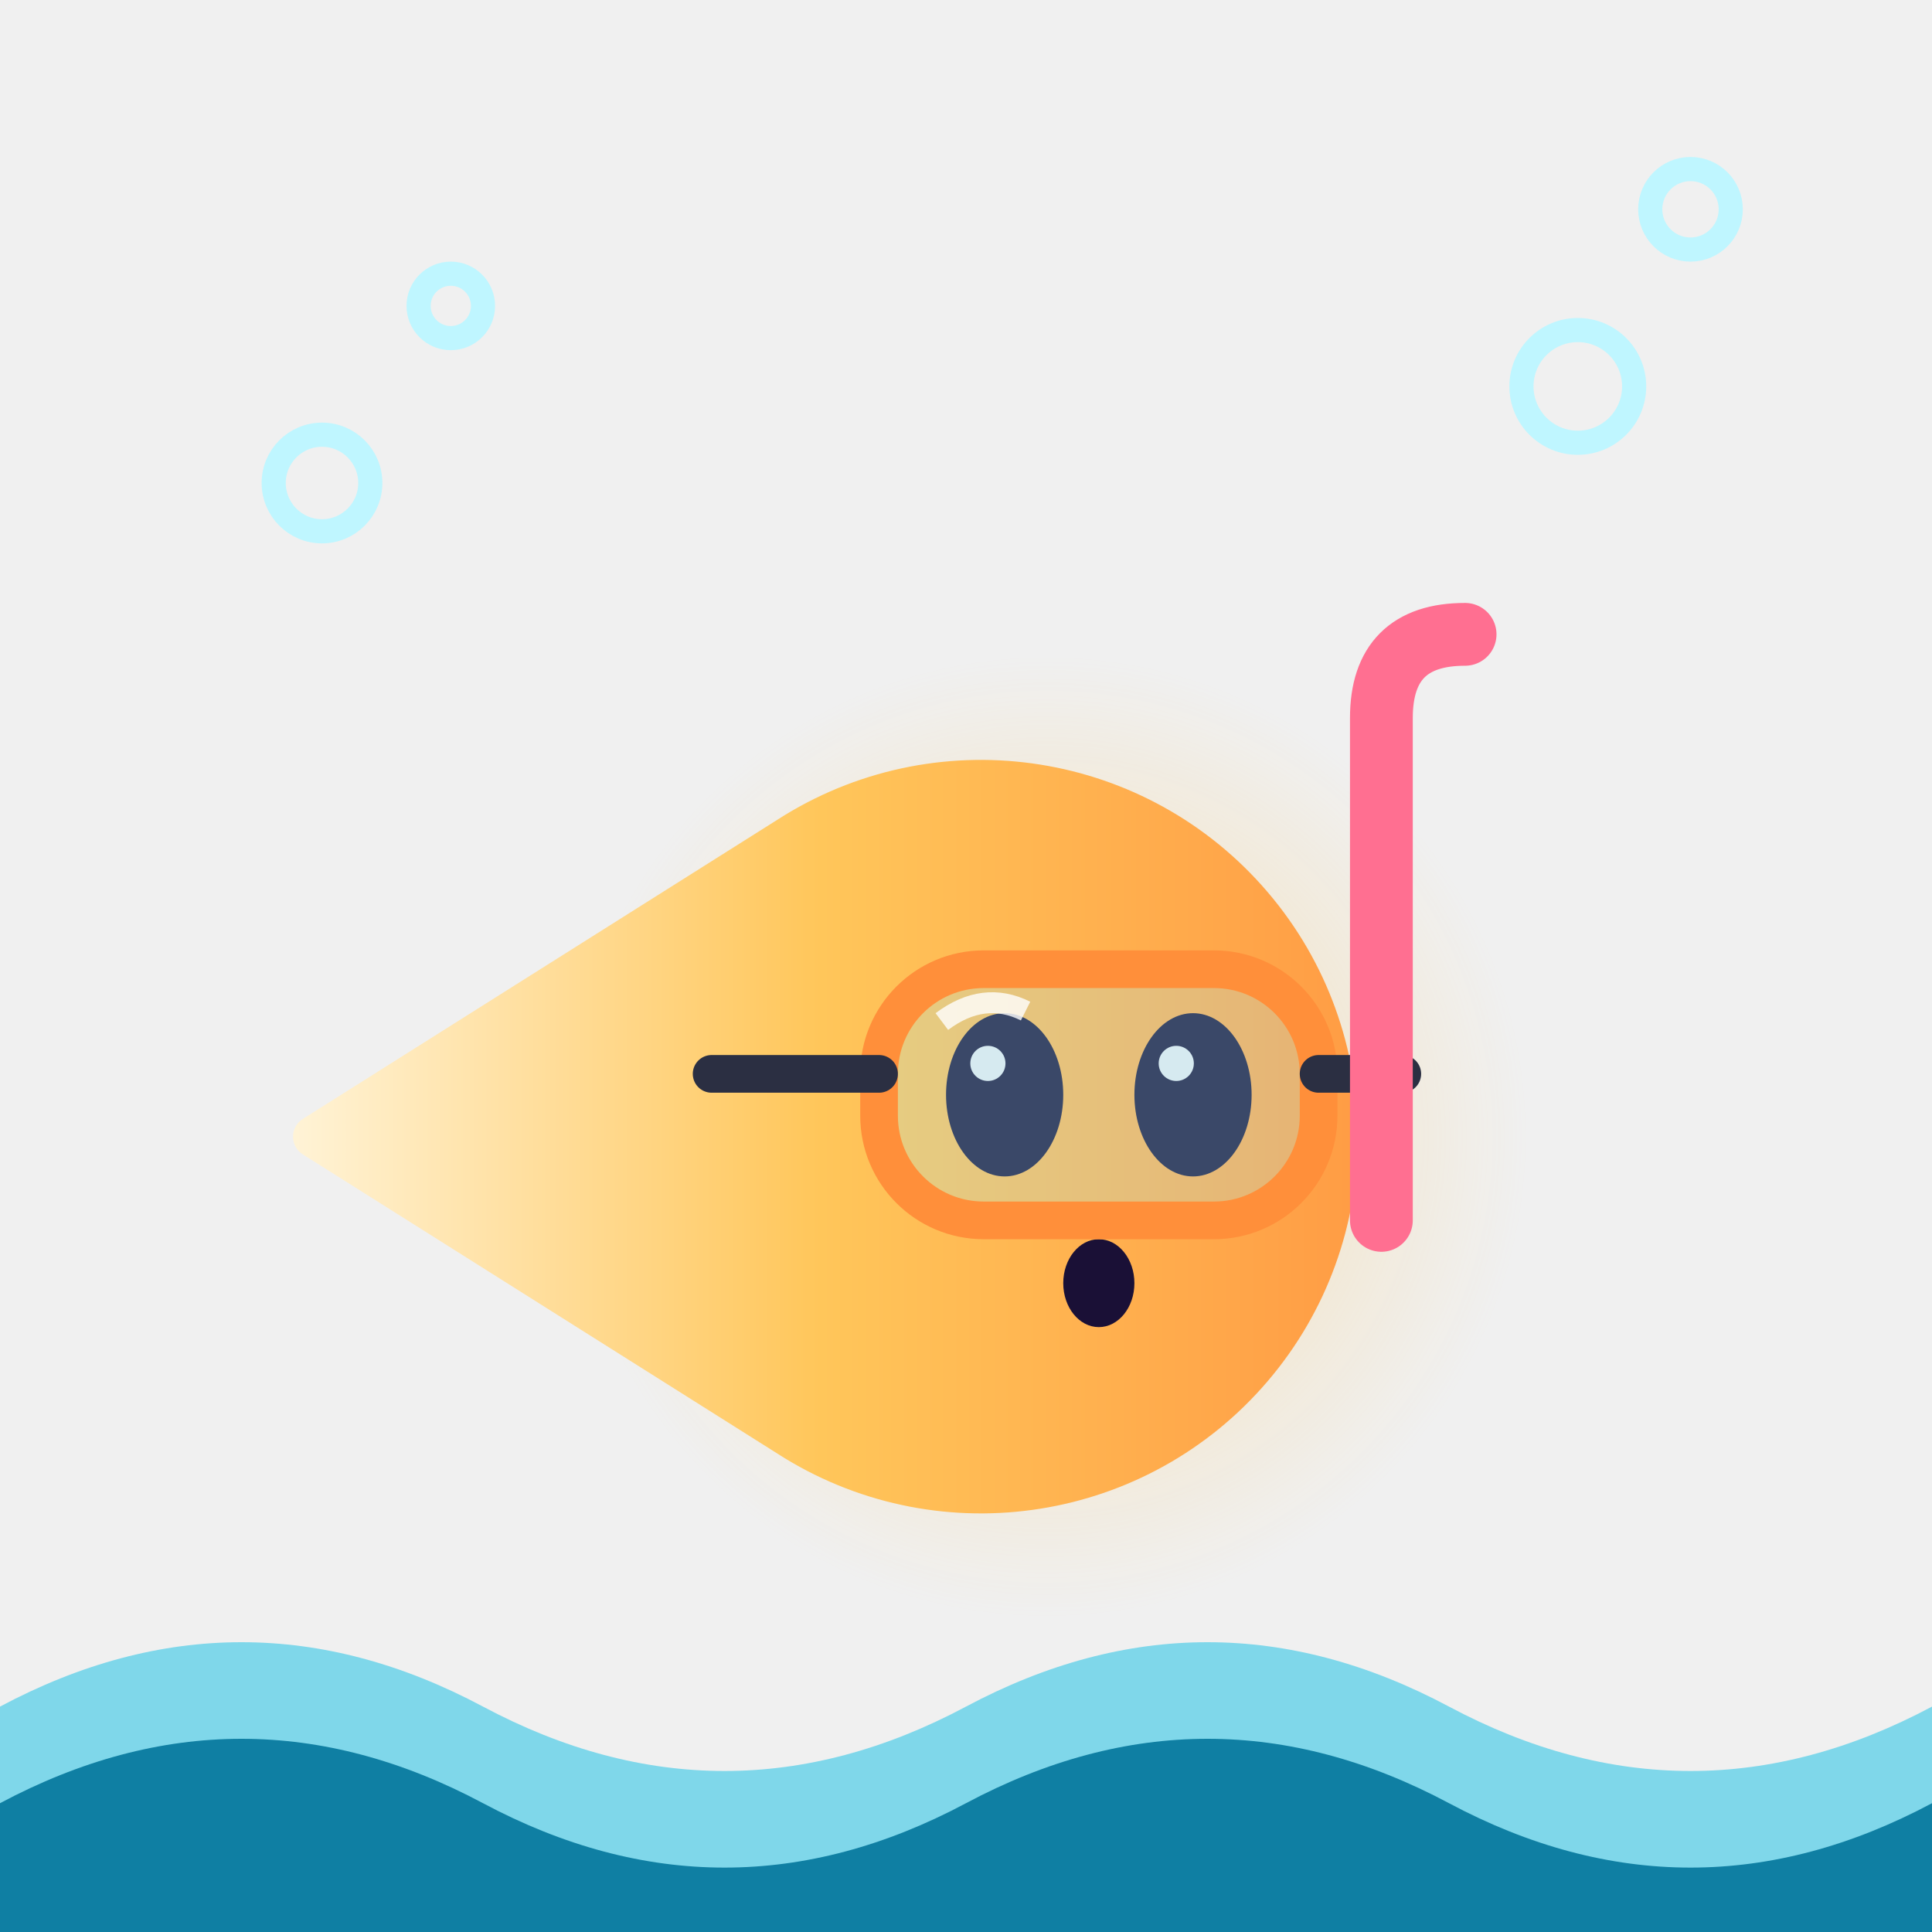
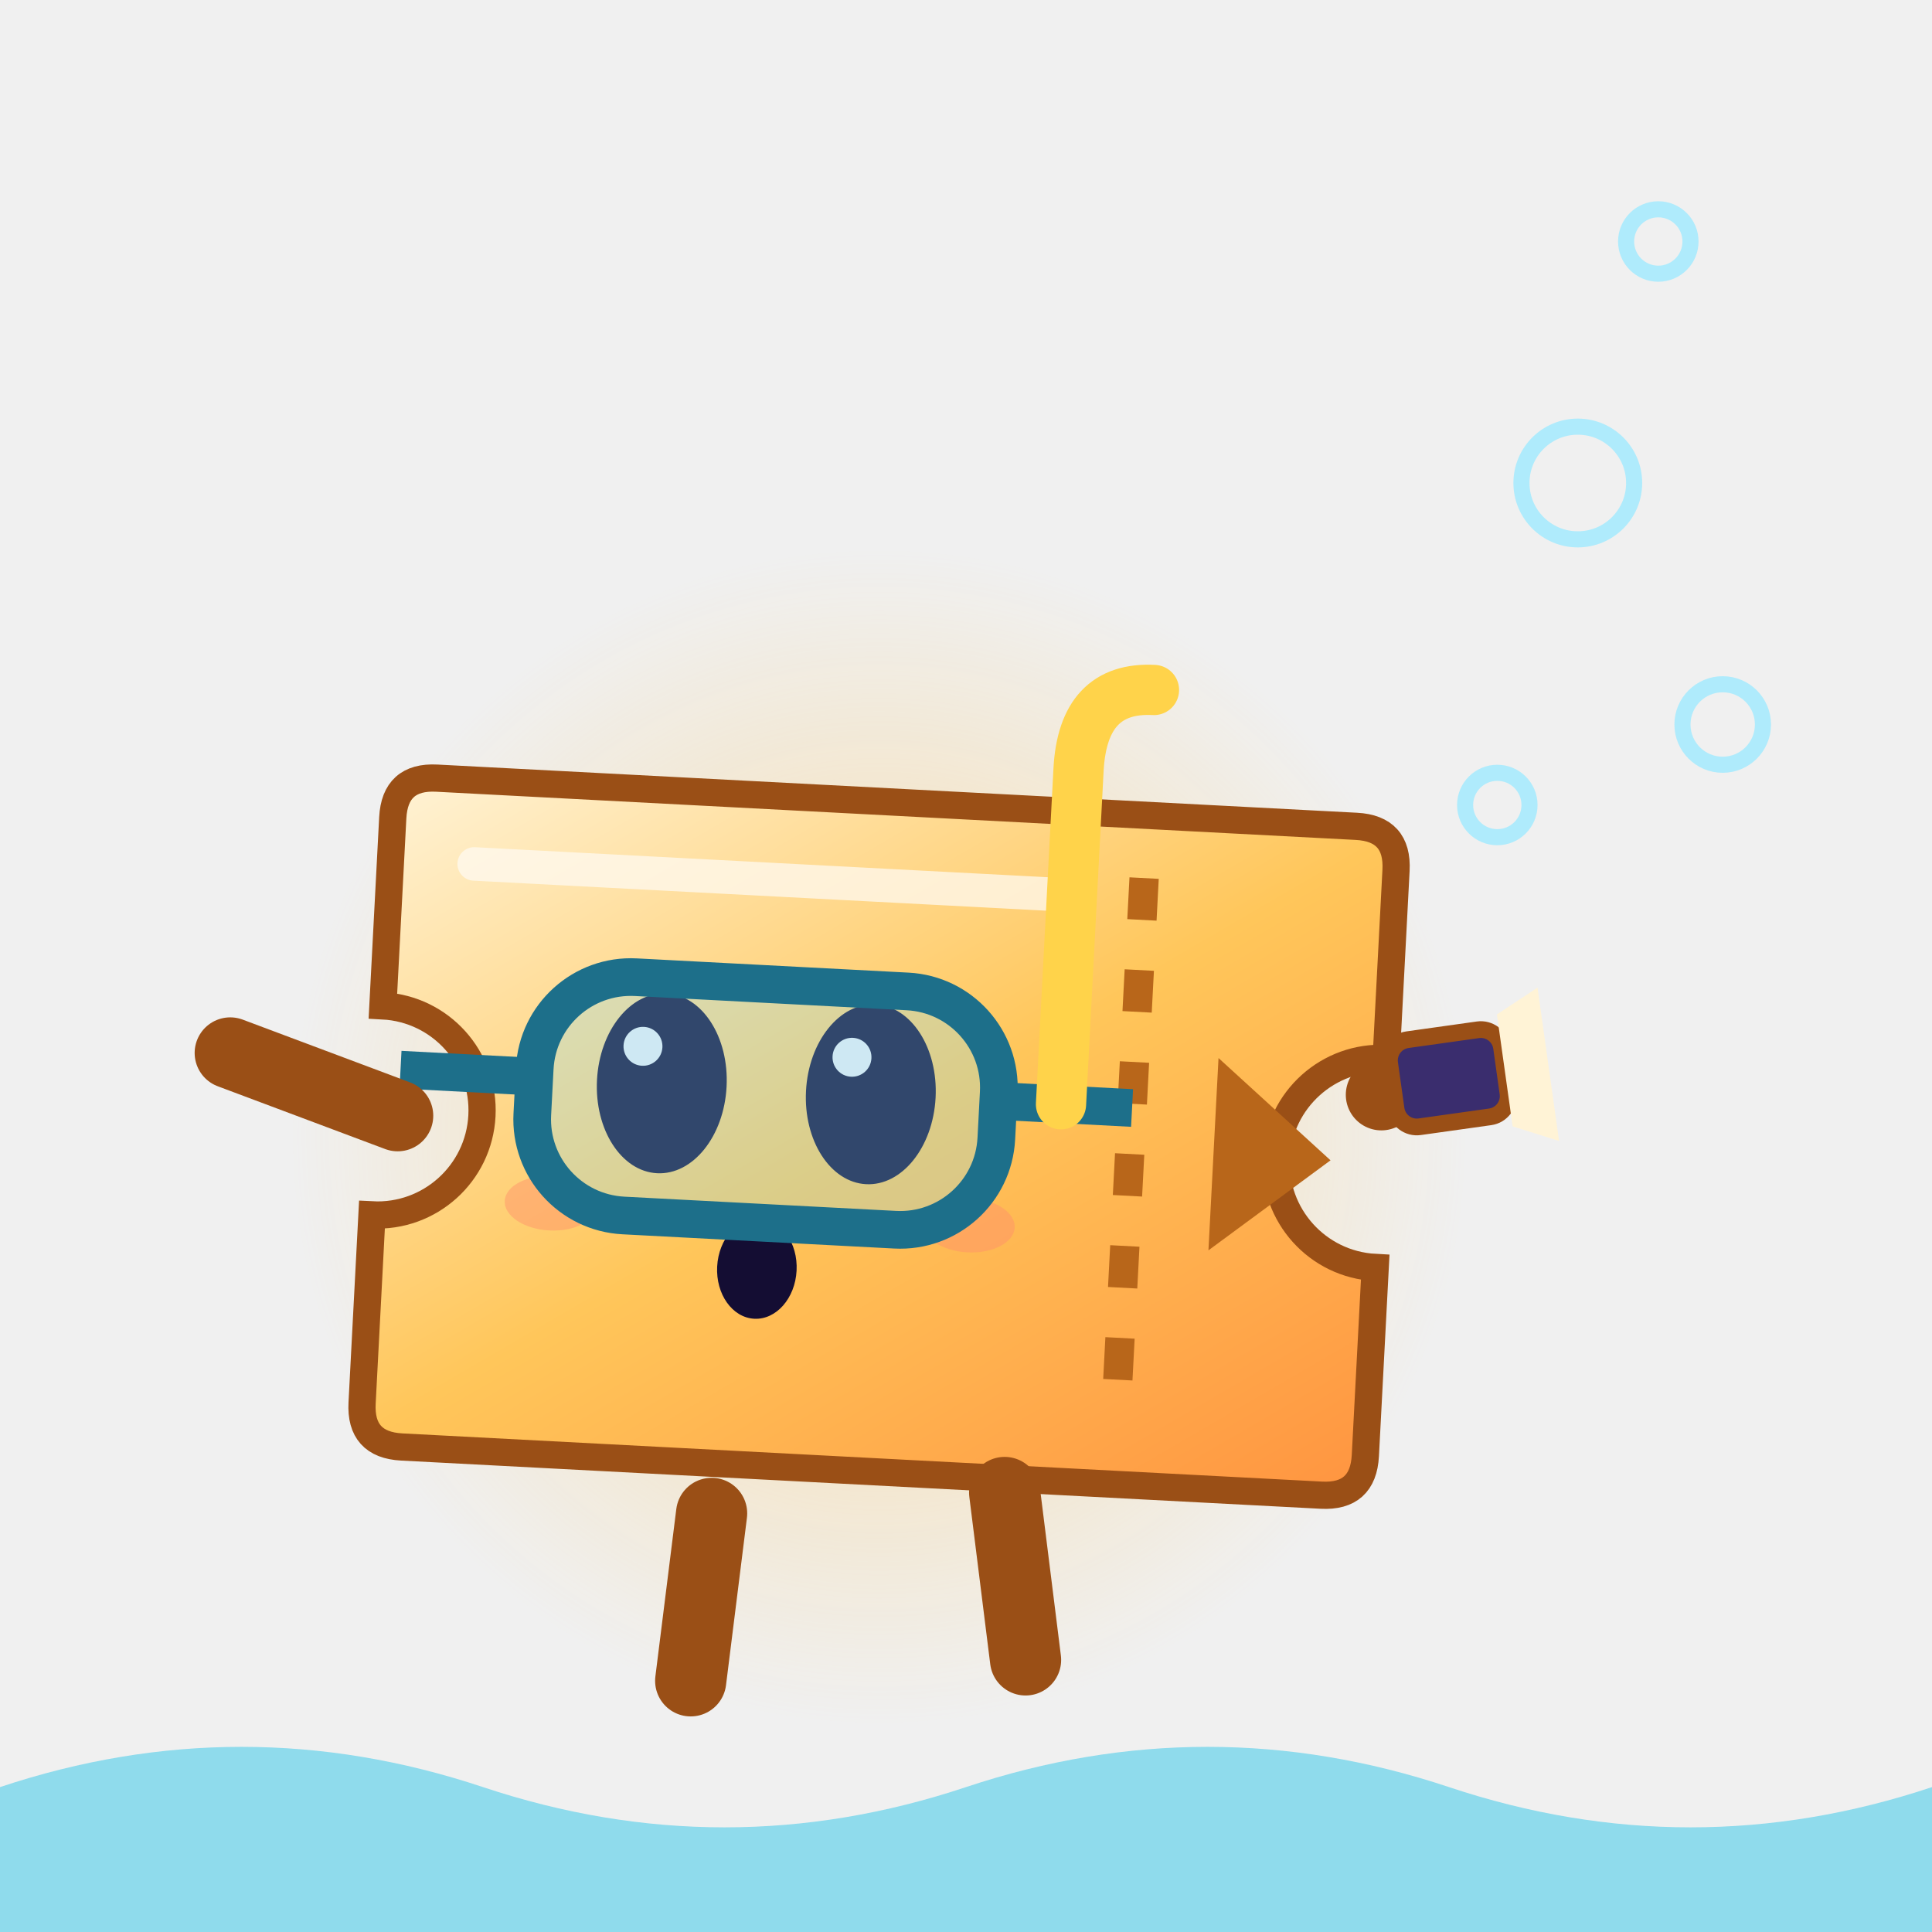
<svg xmlns="http://www.w3.org/2000/svg" viewBox="0 0 240 240" width="240" height="240">
-   <path d="M0 212 Q30 196 60 212 T120 212 T180 212 T240 212 V240 H0Z" fill="#22c3e6" opacity=".55" />
-   <path d="M0 224 Q30 208 60 224 T120 224 T180 224 T240 224 V240 H0Z" fill="#0f7fa3" />
+   <circle cx="196" cy="60" r="7" fill="none" stroke="#9feaff" stroke-width="2" opacity=".8" />
+   <circle cx="214" cy="90" r="5" fill="none" stroke="#9feaff" stroke-width="2" opacity=".8" />
+   <circle cx="186" cy="100" r="4" fill="none" stroke="#9feaff" stroke-width="2" opacity=".8" />
+   <circle cx="206" cy="30" r="4" fill="none" stroke="#9feaff" stroke-width="2" opacity=".8" />
+   <path d="M0 222 Q30 212 60 222 T120 222 T180 222 T240 222 V240 H0Z" fill="#2ec5e8" opacity=".5" />
  <g transform="translate(26 58) scale(2.6)">
    <defs>
-       <linearGradient id="okf" gradientUnits="userSpaceOnUse" x1="4" y1="0" x2="60" y2="0">
-         <stop offset="0" stop-color="#fff3d6" stop-opacity="1" />
-         <stop offset="0.45" stop-color="#ffc65a" stop-opacity="1" />
-         <stop offset="1" stop-color="#ff9440" stop-opacity="1" />
+       <linearGradient id="cokyanus-gold" x1="0" y1="0" x2="1" y2="1">
+         <stop offset="0" stop-color="#fff3d6" />
+         <stop offset=".5" stop-color="#ffc65a" />
+         <stop offset="1" stop-color="#ff9440" />
      </linearGradient>
-       <radialGradient id="okg" gradientUnits="userSpaceOnUse" cx="40" cy="32" r="23">
-         <stop offset="0" stop-color="#ffc65a" stop-opacity="0.45" />
+       <radialGradient id="cokyanus-glow">
+         <stop offset="0" stop-color="#ffc65a" stop-opacity=".5" />
        <stop offset="1" stop-color="#ffc65a" stop-opacity="0" />
      </radialGradient>
    </defs>
-     <circle cx="40" cy="32" r="23" fill="url(#okg)" />
-     <path d="M5 32 L28 17.5 A17 17 0 1 1 28 46.5 Z" fill="url(#okf)" stroke="url(#okf)" stroke-width="2" stroke-linejoin="round" />
-     <ellipse cx="38" cy="30" rx="2.8" ry="3.9" fill="#1a1036" />
-     <circle cx="37.2" cy="28.5" r=".84" fill="#fff" opacity=".9" />
-     <ellipse cx="47" cy="30" rx="2.8" ry="3.9" fill="#1a1036" />
-     <circle cx="46.2" cy="28.5" r=".84" fill="#fff" opacity=".9" />
-     <ellipse cx="42.5" cy="39" rx="1.7" ry="2.1" fill="#1a1036" />
-     <rect x="32" y="24" width="21" height="12" rx="5" fill="#9cf0ff" fill-opacity=".25" stroke="#ff8f3a" stroke-width="1.8" />
-     <path d="M32 29 H24 M53 29 H57" stroke="#2b2f42" stroke-width="1.8" stroke-linecap="round" />
-     <path d="M35 26.5 Q37 25 39 26" stroke="#fff" stroke-width="1" fill="none" opacity=".8" />
-     <path d="M56 36 V12 Q56 8 60 8" stroke="#ff6f91" stroke-width="3" fill="none" stroke-linecap="round" />
-   </g>
-   <g fill="none" stroke="#bff6ff" stroke-width="3">
-     <circle cx="196" cy="48" r="7" />
-     <circle cx="210" cy="26" r="5" />
-     <circle cx="40" cy="60" r="6" />
-     <circle cx="56" cy="38" r="4" />
+     <circle cx="32" cy="32" r="28" fill="url(#cokyanus-glow)" />
+     <g transform="rotate(3 32 32)">
+       <path d="M10 16 H54 Q56 16 56 18 V27 A5 5 0 0 0 56 37 V46 Q56 48 54 48 H10 Q8 48 8 46 V37 A5 5 0 0 0 8 27 V18 Q8 16 10 16Z" fill="url(#cokyanus-gold)" stroke="#9a4f16" stroke-width="1.3" />
+       <path d="M44 19 V45" stroke="#b8661a" stroke-width="1.4" stroke-dasharray="2 2.4" />
+       <path d="M48 27.4 L53.6 32 L48 36.6Z" fill="#b8661a" />
+       <path d="M12 20 H40" stroke="#fffaf0" stroke-width="1.6" opacity=".75" stroke-linecap="round" />
+       <ellipse cx="21.5" cy="30" rx="3.1" ry="4.3" fill="#140d33" />
+       <circle cx="20.51" cy="28.28" r="0.93" fill="#fff" opacity=".92" />
+       <ellipse cx="31.5" cy="30" rx="3.1" ry="4.3" fill="#140d33" />
+       <circle cx="30.51" cy="28.28" r="0.93" fill="#fff" opacity=".92" />
+       <ellipse cx="26.5" cy="38.6" rx="1.9" ry="2.4" fill="#140d33" />
+       <ellipse cx="16.5" cy="36" rx="2.2" ry="1.3" fill="#ff8f6a" opacity=".45" />
+       <ellipse cx="36.5" cy="36" rx="2.2" ry="1.3" fill="#ff8f6a" opacity=".45" />
+       <rect x="15.4" y="25" width="22.2" height="11.4" rx="4.6" fill="#7fe0ff" fill-opacity=".28" stroke="#1d6f8a" stroke-width="1.8" />
+       <path d="M15.4 30 H9 M37.6 30 H44" stroke="#1d6f8a" stroke-width="1.8" />
+       <path d="M40.6 30 V14 Q40.6 10 44 10" stroke="#ffd34a" stroke-width="2.4" fill="none" stroke-linecap="round" />
+     </g>
+     <path d="M9 31 L1 28" stroke="#9a4f16" stroke-width="3.4" fill="none" stroke-linecap="round" stroke-linejoin="round" />
+     <path d="M56 30 L58.5 29" stroke="#9a4f16" stroke-width="3.4" fill="none" stroke-linecap="round" stroke-linejoin="round" />
+     <g transform="rotate(-8 60 29)">
+       <rect x="56.5" y="27" width="5.4" height="4.2" rx="1" fill="#3a2d6e" stroke="#9a4f16" stroke-width=".8" />
+       <path d="M61.9 26.4 L64 25.4 V32.8 L61.9 31.8Z" fill="#fff3d6" />
+     </g>
+     <path d="M24 50 L23 58" stroke="#9a4f16" stroke-width="3.4" fill="none" stroke-linecap="round" stroke-linejoin="round" />
+     <path d="M38 49 L39 57" stroke="#9a4f16" stroke-width="3.4" fill="none" stroke-linecap="round" stroke-linejoin="round" />
  </g>
</svg>
